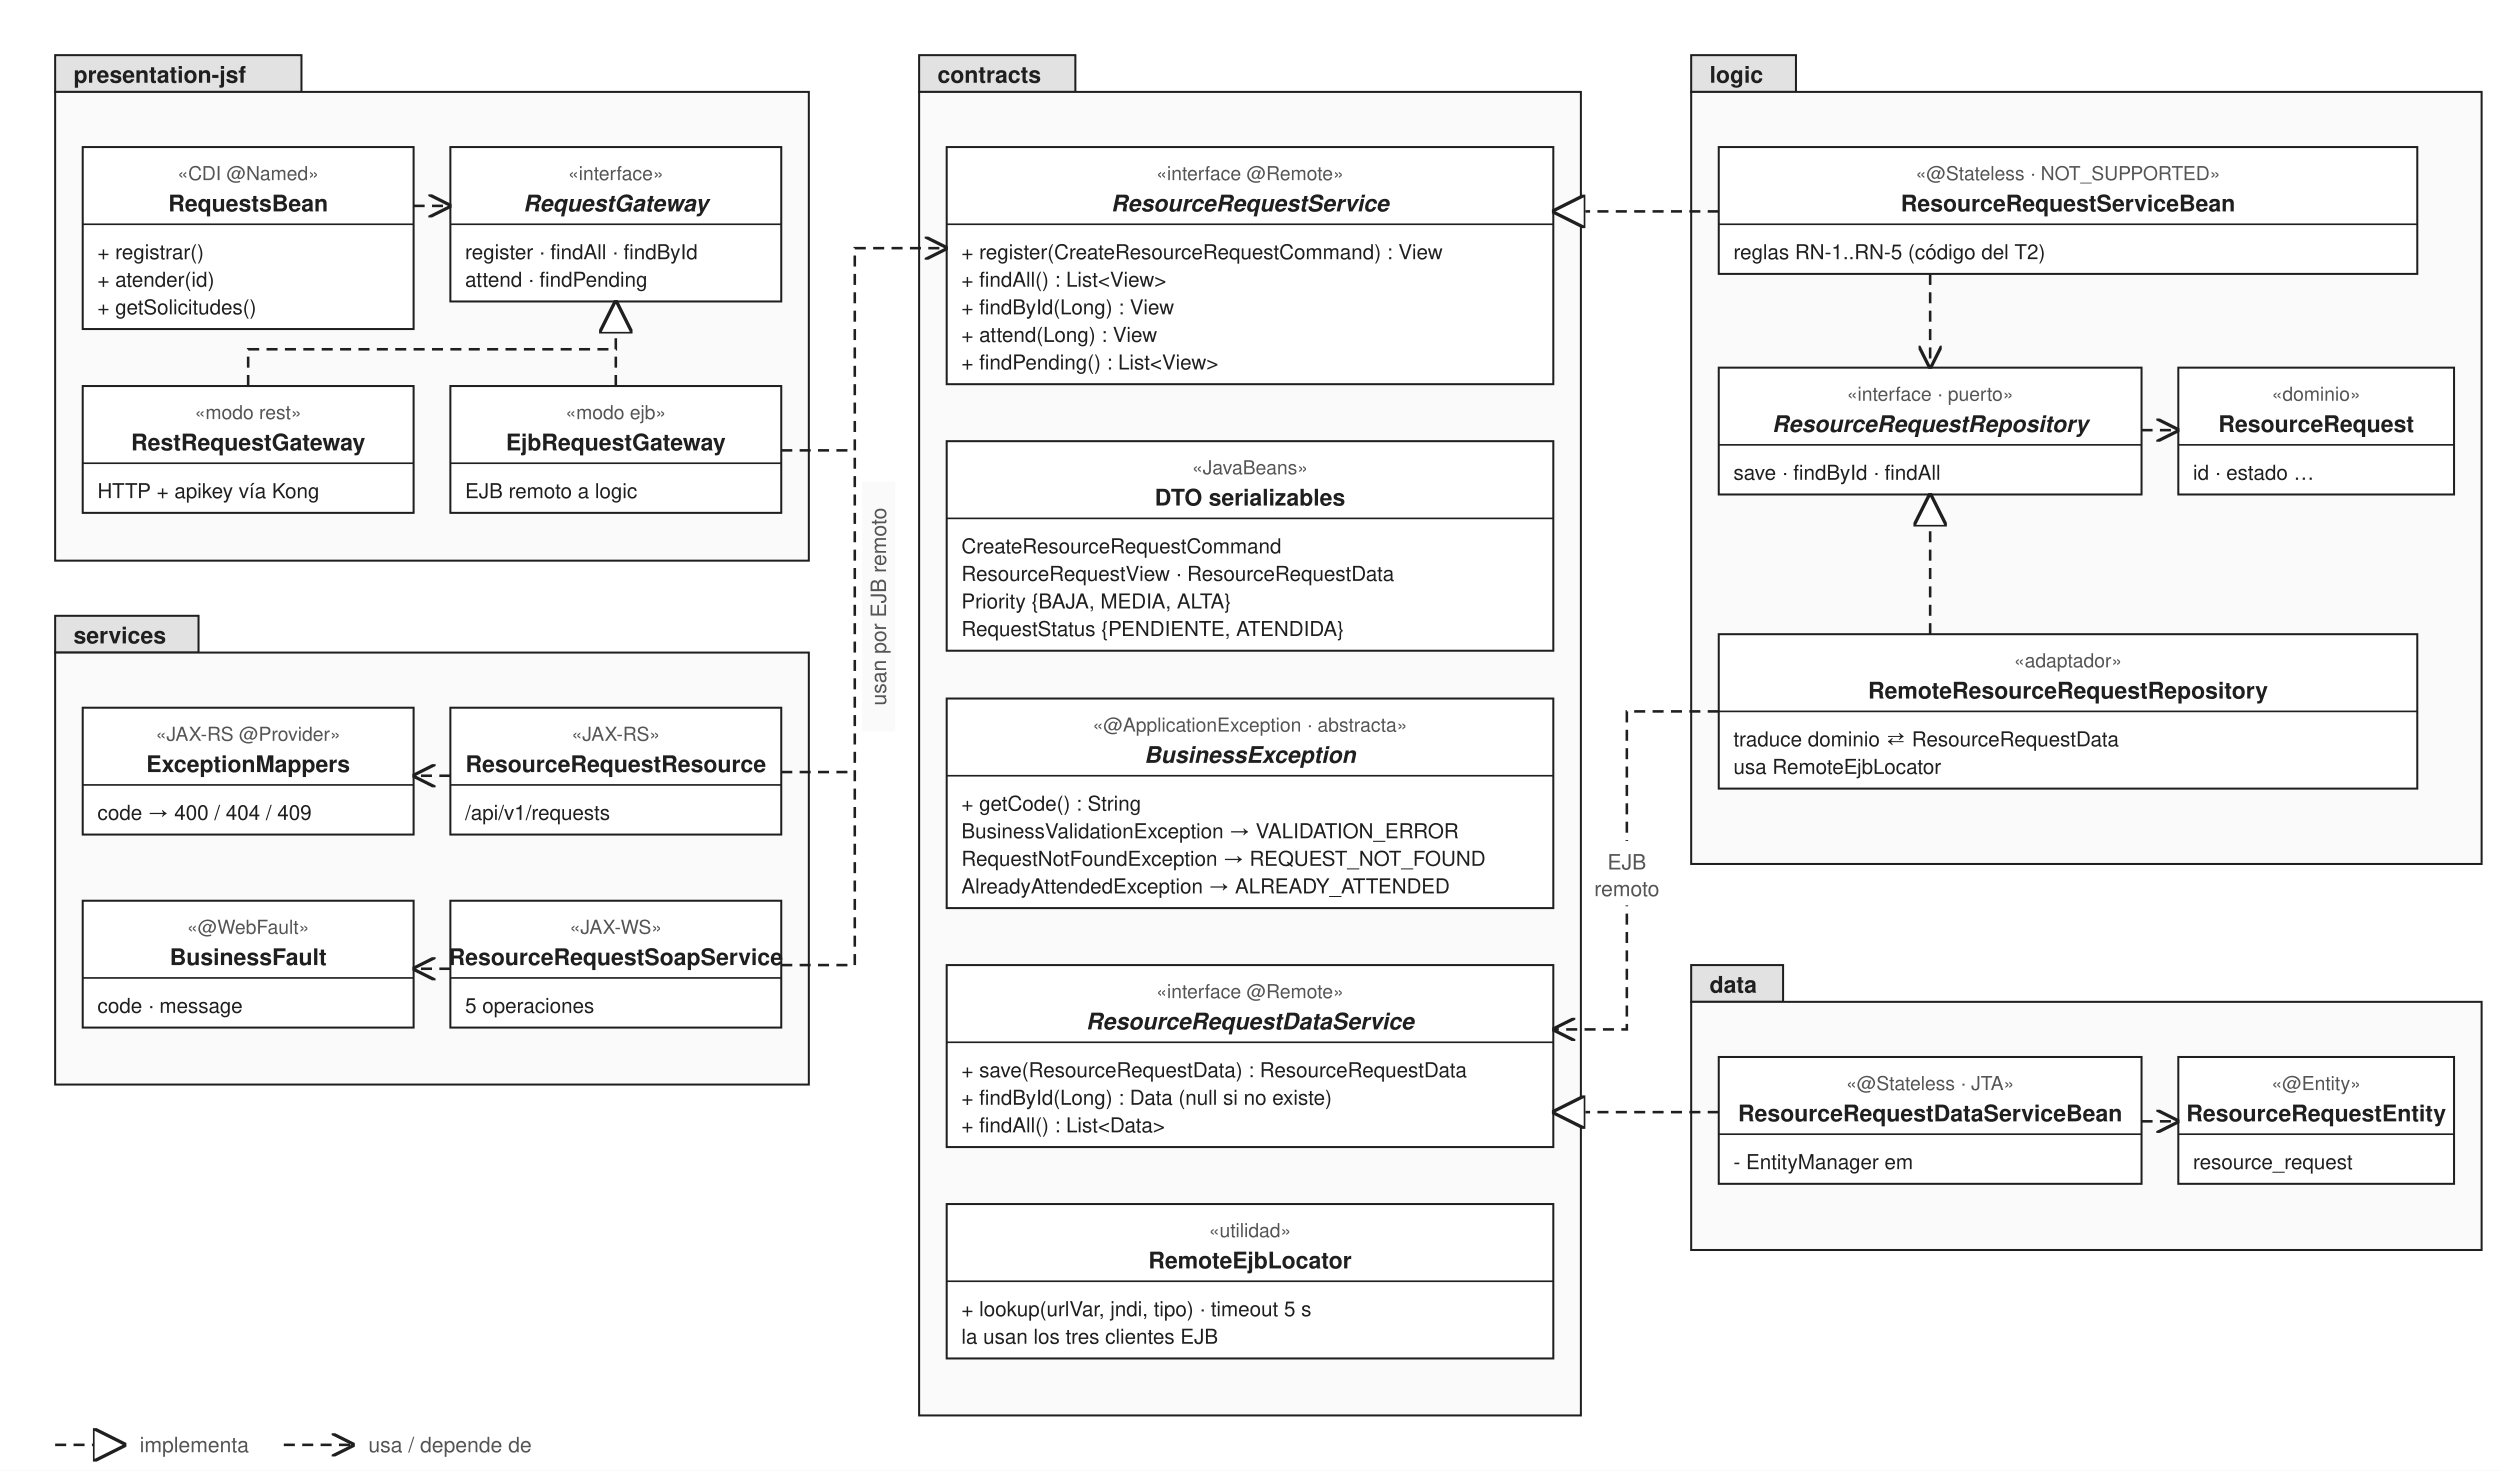
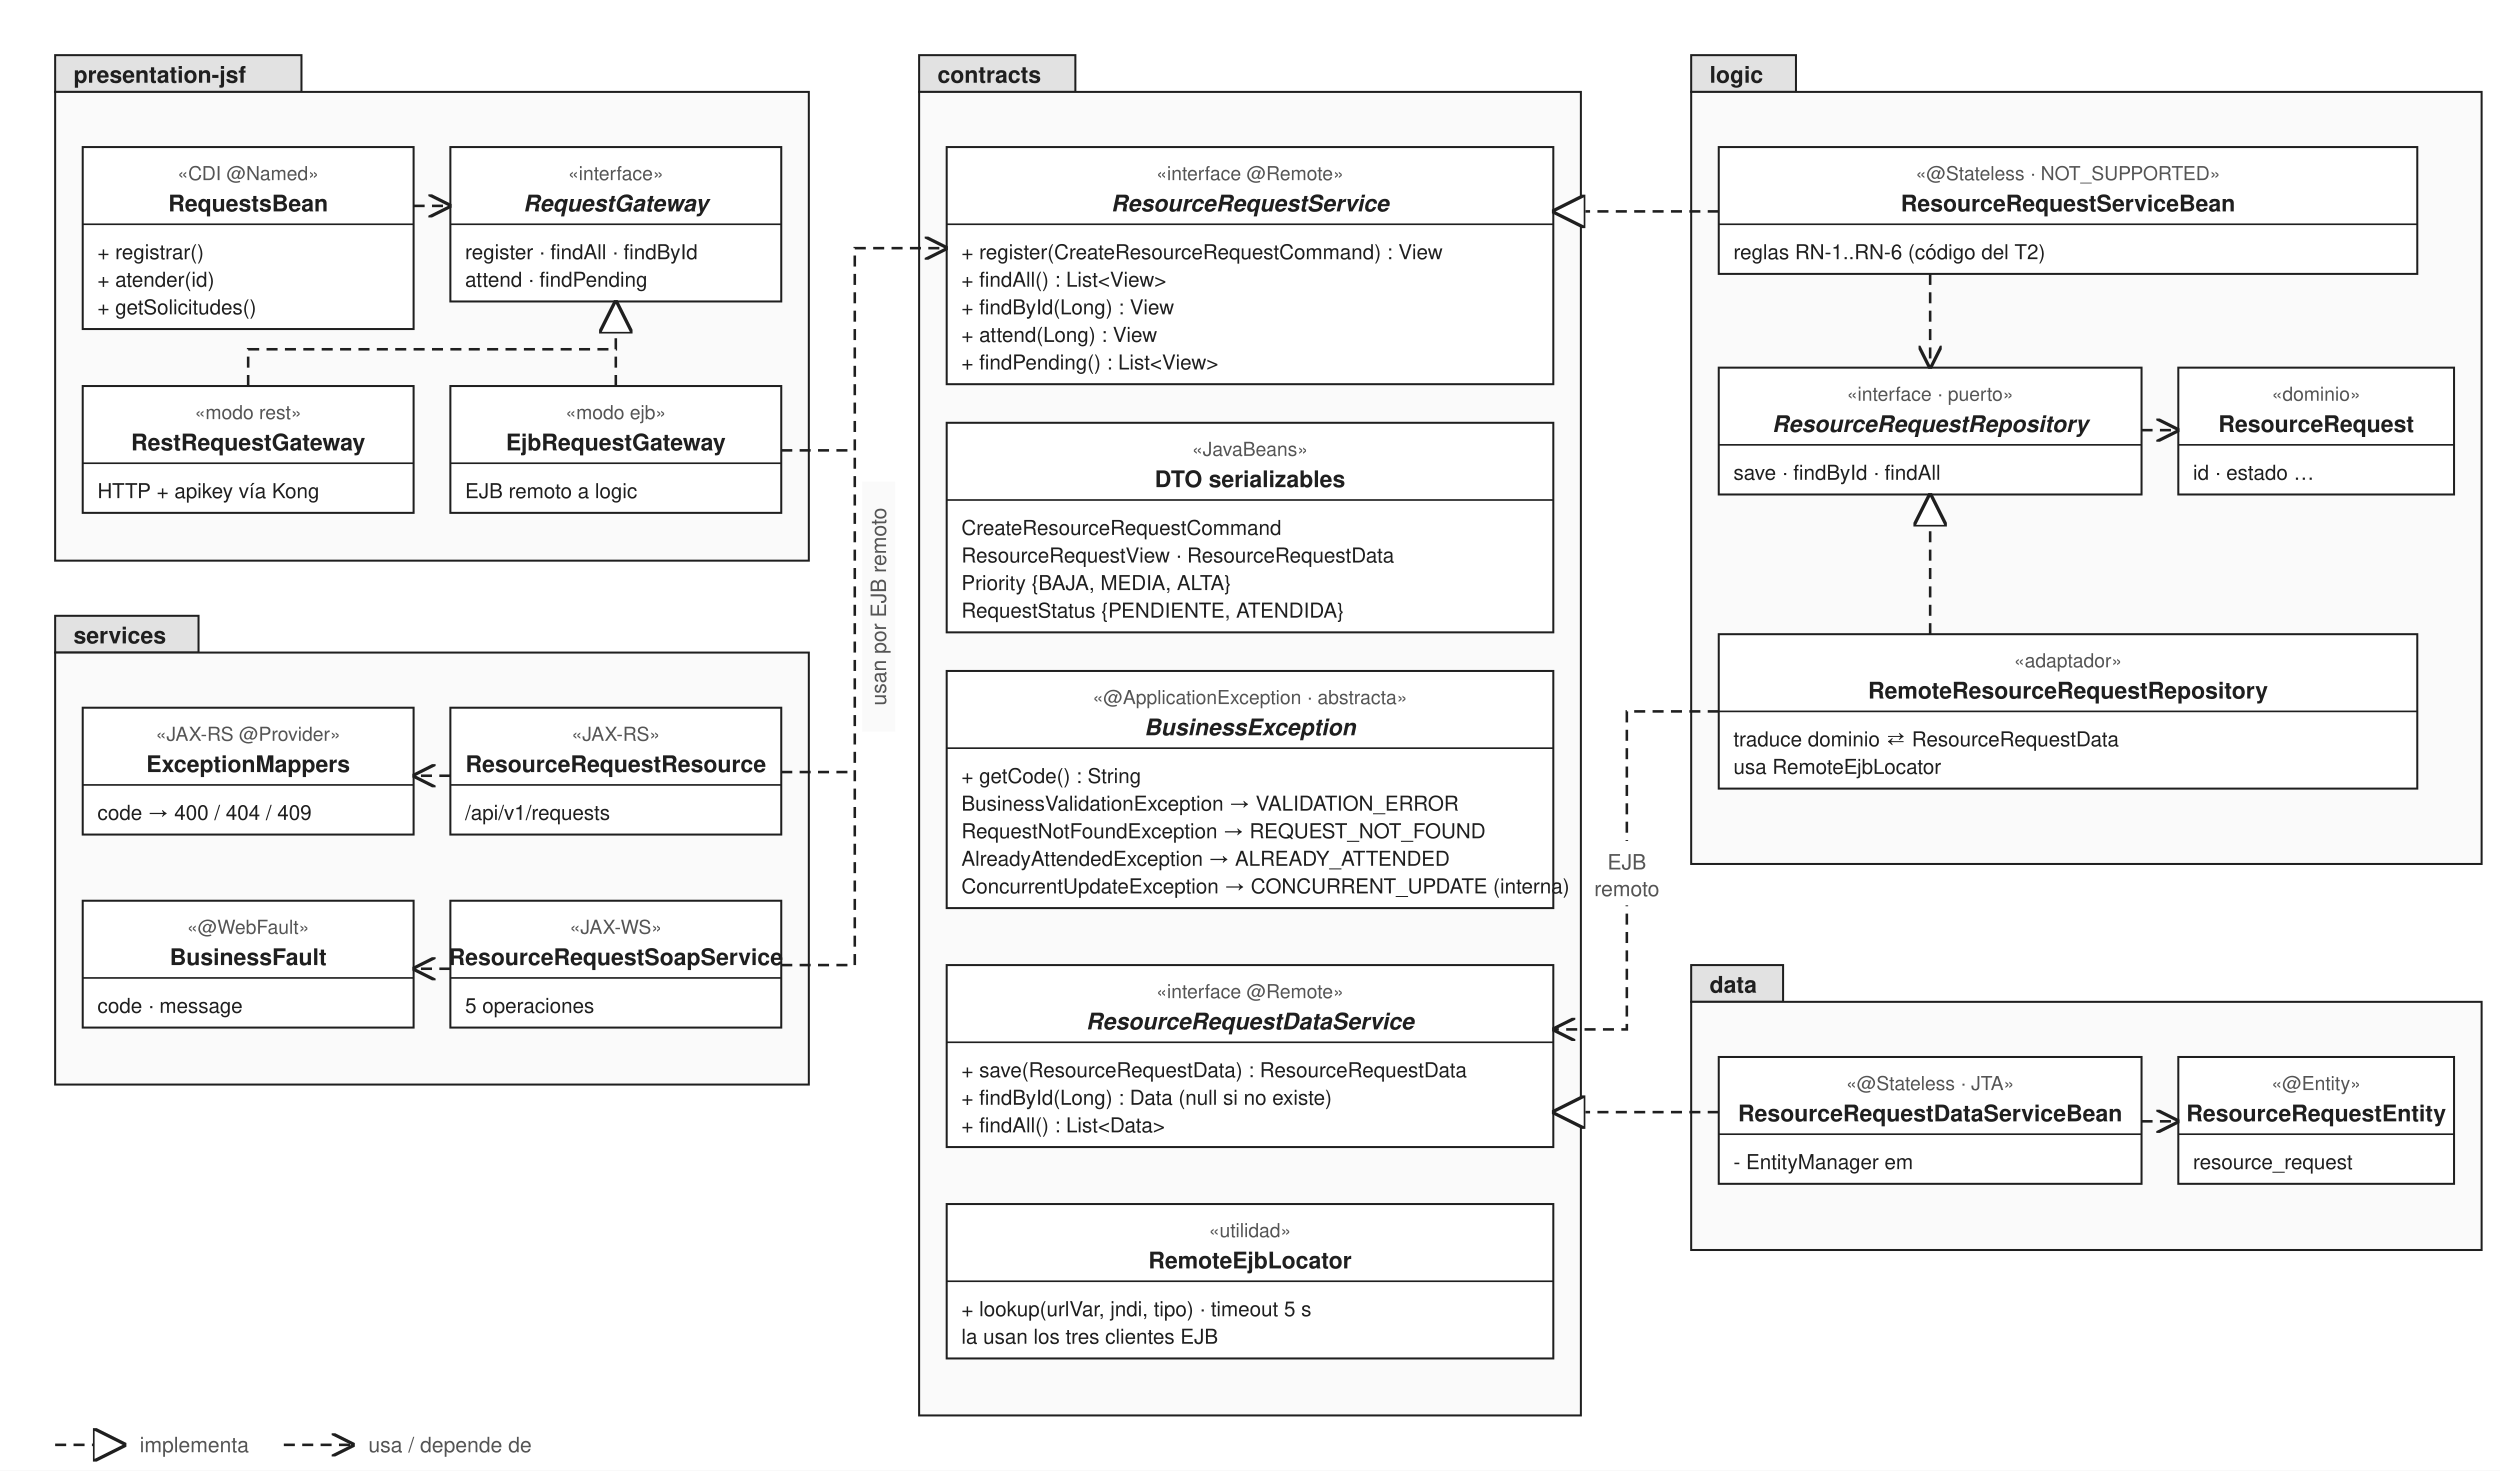
<svg xmlns="http://www.w3.org/2000/svg" width="1360" height="800" viewBox="0 0 1360 800" font-family="Segoe UI, Helvetica, Arial, sans-serif">
  <defs>
    <marker id="call" viewBox="0 0 10 10" refX="9.5" refY="5" markerWidth="9" markerHeight="9" orient="auto-start-reverse">
      <path d="M0,0 L10,5 L0,10 Z" fill="#1f1f1f" />
    </marker>
    <marker id="dep" viewBox="0 0 10 10" refX="9.5" refY="5" markerWidth="9" markerHeight="9" orient="auto-start-reverse">
      <path d="M0,0 L10,5 L0,10" fill="none" stroke="#1f1f1f" stroke-width="1.4" />
    </marker>
    <marker id="real" viewBox="0 0 12 12" refX="11.5" refY="6" markerWidth="13" markerHeight="13" orient="auto-start-reverse">
      <path d="M0,0 L12,6 L0,12 Z" fill="white" stroke="#1f1f1f" stroke-width="1.2" />
    </marker>
  </defs>
  <rect width="100%" height="100%" fill="white" />
  <rect x="30" y="30" width="134.0" height="20" fill="#e2e2e2" stroke="#1f1f1f" stroke-width="1.1" />
  <rect x="30" y="50" width="410" height="255" fill="#fafafa" stroke="#1f1f1f" stroke-width="1.1" />
  <text x="40" y="45" font-size="12.5" font-weight="bold" text-anchor="start" fill="#1f1f1f">presentation-jsf</text>
  <rect x="45" y="80" width="180" height="99" fill="white" stroke="#1f1f1f" stroke-width="1.1" />
  <text x="135.0" y="98" font-size="10.5" font-weight="normal" text-anchor="middle" fill="#555555">«CDI @Named»</text>
  <text x="135.0" y="115" font-size="12.5" font-weight="bold" text-anchor="middle" fill="#1f1f1f">RequestsBean</text>
  <line x1="45" y1="122" x2="225" y2="122" stroke="#1f1f1f" stroke-width="0.9" />
  <text x="53" y="141" font-size="11.2" font-weight="normal" text-anchor="start" fill="#1f1f1f">+ registrar()</text>
  <text x="53" y="156" font-size="11.2" font-weight="normal" text-anchor="start" fill="#1f1f1f">+ atender(id)</text>
  <text x="53" y="171" font-size="11.2" font-weight="normal" text-anchor="start" fill="#1f1f1f">+ getSolicitudes()</text>
  <rect x="245" y="80" width="180" height="84" fill="white" stroke="#1f1f1f" stroke-width="1.1" />
  <text x="335.0" y="98" font-size="10.5" font-weight="normal" text-anchor="middle" fill="#555555">«interface»</text>
  <text x="335.0" y="115" font-size="12.5" font-weight="bold" text-anchor="middle" fill="#1f1f1f" font-style="italic">RequestGateway</text>
  <line x1="245" y1="122" x2="425" y2="122" stroke="#1f1f1f" stroke-width="0.9" />
  <text x="253" y="141" font-size="11.2" font-weight="normal" text-anchor="start" fill="#1f1f1f">register · findAll · findById</text>
  <text x="253" y="156" font-size="11.2" font-weight="normal" text-anchor="start" fill="#1f1f1f">attend · findPending</text>
  <rect x="45" y="210" width="180" height="69" fill="white" stroke="#1f1f1f" stroke-width="1.1" />
  <text x="135.0" y="228" font-size="10.5" font-weight="normal" text-anchor="middle" fill="#555555">«modo rest»</text>
  <text x="135.0" y="245" font-size="12.5" font-weight="bold" text-anchor="middle" fill="#1f1f1f">RestRequestGateway</text>
  <line x1="45" y1="252" x2="225" y2="252" stroke="#1f1f1f" stroke-width="0.9" />
  <text x="53" y="271" font-size="11.2" font-weight="normal" text-anchor="start" fill="#1f1f1f">HTTP + apikey vía Kong</text>
  <rect x="245" y="210" width="180" height="69" fill="white" stroke="#1f1f1f" stroke-width="1.1" />
  <text x="335.0" y="228" font-size="10.5" font-weight="normal" text-anchor="middle" fill="#555555">«modo ejb»</text>
  <text x="335.0" y="245" font-size="12.5" font-weight="bold" text-anchor="middle" fill="#1f1f1f">EjbRequestGateway</text>
  <line x1="245" y1="252" x2="425" y2="252" stroke="#1f1f1f" stroke-width="0.9" />
  <text x="253" y="271" font-size="11.2" font-weight="normal" text-anchor="start" fill="#1f1f1f">EJB remoto a logic</text>
  <polyline points="225,112 245,112" fill="none" stroke="#1f1f1f" stroke-width="1.4" stroke-dasharray="6 4" marker-end="url(#dep)" />
  <polyline points="135,210 135,190 335,190 335,164" fill="none" stroke="#1f1f1f" stroke-width="1.4" stroke-dasharray="6 4" marker-end="url(#real)" />
  <polyline points="335,210 335,190" fill="none" stroke="#1f1f1f" stroke-width="1.4" stroke-dasharray="6 4" />
  <rect x="30" y="335" width="78.0" height="20" fill="#e2e2e2" stroke="#1f1f1f" stroke-width="1.1" />
  <rect x="30" y="355" width="410" height="235" fill="#fafafa" stroke="#1f1f1f" stroke-width="1.1" />
  <text x="40" y="350" font-size="12.5" font-weight="bold" text-anchor="start" fill="#1f1f1f">services</text>
  <rect x="45" y="385" width="180" height="69" fill="white" stroke="#1f1f1f" stroke-width="1.1" />
  <text x="135.0" y="403" font-size="10.5" font-weight="normal" text-anchor="middle" fill="#555555">«JAX-RS @Provider»</text>
  <text x="135.0" y="420" font-size="12.5" font-weight="bold" text-anchor="middle" fill="#1f1f1f">ExceptionMappers</text>
  <line x1="45" y1="427" x2="225" y2="427" stroke="#1f1f1f" stroke-width="0.9" />
  <text x="53" y="446" font-size="11.2" font-weight="normal" text-anchor="start" fill="#1f1f1f">code → 400 / 404 / 409</text>
  <rect x="245" y="385" width="180" height="69" fill="white" stroke="#1f1f1f" stroke-width="1.1" />
  <text x="335.0" y="403" font-size="10.5" font-weight="normal" text-anchor="middle" fill="#555555">«JAX-RS»</text>
  <text x="335.0" y="420" font-size="12.5" font-weight="bold" text-anchor="middle" fill="#1f1f1f">ResourceRequestResource</text>
  <line x1="245" y1="427" x2="425" y2="427" stroke="#1f1f1f" stroke-width="0.9" />
  <text x="253" y="446" font-size="11.2" font-weight="normal" text-anchor="start" fill="#1f1f1f">/api/v1/requests</text>
  <rect x="45" y="490" width="180" height="69" fill="white" stroke="#1f1f1f" stroke-width="1.1" />
  <text x="135.0" y="508" font-size="10.5" font-weight="normal" text-anchor="middle" fill="#555555">«@WebFault»</text>
  <text x="135.0" y="525" font-size="12.5" font-weight="bold" text-anchor="middle" fill="#1f1f1f">BusinessFault</text>
  <line x1="45" y1="532" x2="225" y2="532" stroke="#1f1f1f" stroke-width="0.9" />
  <text x="53" y="551" font-size="11.2" font-weight="normal" text-anchor="start" fill="#1f1f1f">code · message</text>
  <rect x="245" y="490" width="180" height="69" fill="white" stroke="#1f1f1f" stroke-width="1.1" />
  <text x="335.0" y="508" font-size="10.5" font-weight="normal" text-anchor="middle" fill="#555555">«JAX-WS»</text>
  <text x="335.0" y="525" font-size="12.5" font-weight="bold" text-anchor="middle" fill="#1f1f1f">ResourceRequestSoapService</text>
  <line x1="245" y1="532" x2="425" y2="532" stroke="#1f1f1f" stroke-width="0.9" />
  <text x="253" y="551" font-size="11.2" font-weight="normal" text-anchor="start" fill="#1f1f1f">5 operaciones</text>
  <polyline points="245,422 225,422" fill="none" stroke="#1f1f1f" stroke-width="1.4" stroke-dasharray="6 4" marker-end="url(#dep)" />
  <polyline points="245,527 225,527" fill="none" stroke="#1f1f1f" stroke-width="1.4" stroke-dasharray="6 4" marker-end="url(#dep)" />
  <rect x="500" y="30" width="85.0" height="20" fill="#e2e2e2" stroke="#1f1f1f" stroke-width="1.1" />
  <rect x="500" y="50" width="360" height="720" fill="#fafafa" stroke="#1f1f1f" stroke-width="1.1" />
  <text x="510" y="45" font-size="12.5" font-weight="bold" text-anchor="start" fill="#1f1f1f">contracts</text>
  <rect x="515" y="80" width="330" height="129" fill="white" stroke="#1f1f1f" stroke-width="1.1" />
  <text x="680.0" y="98" font-size="10.5" font-weight="normal" text-anchor="middle" fill="#555555">«interface @Remote»</text>
  <text x="680.0" y="115" font-size="12.5" font-weight="bold" text-anchor="middle" fill="#1f1f1f" font-style="italic">ResourceRequestService</text>
  <line x1="515" y1="122" x2="845" y2="122" stroke="#1f1f1f" stroke-width="0.9" />
  <text x="523" y="141" font-size="11.2" font-weight="normal" text-anchor="start" fill="#1f1f1f">+ register(CreateResourceRequestCommand) : View</text>
  <text x="523" y="156" font-size="11.2" font-weight="normal" text-anchor="start" fill="#1f1f1f">+ findAll() : List&lt;View&gt;</text>
  <text x="523" y="171" font-size="11.2" font-weight="normal" text-anchor="start" fill="#1f1f1f">+ findById(Long) : View</text>
  <text x="523" y="186" font-size="11.2" font-weight="normal" text-anchor="start" fill="#1f1f1f">+ attend(Long) : View</text>
  <text x="523" y="201" font-size="11.2" font-weight="normal" text-anchor="start" fill="#1f1f1f">+ findPending() : List&lt;View&gt;</text>
-   <rect x="515" y="240" width="330" height="114" fill="white" stroke="#1f1f1f" stroke-width="1.1" />
-   <text x="680.0" y="258" font-size="10.5" font-weight="normal" text-anchor="middle" fill="#555555">«JavaBeans»</text>
-   <text x="680.0" y="275" font-size="12.5" font-weight="bold" text-anchor="middle" fill="#1f1f1f">DTO serializables</text>
-   <line x1="515" y1="282" x2="845" y2="282" stroke="#1f1f1f" stroke-width="0.9" />
-   <text x="523" y="301" font-size="11.2" font-weight="normal" text-anchor="start" fill="#1f1f1f">CreateResourceRequestCommand</text>
-   <text x="523" y="316" font-size="11.2" font-weight="normal" text-anchor="start" fill="#1f1f1f">ResourceRequestView · ResourceRequestData</text>
-   <text x="523" y="331" font-size="11.2" font-weight="normal" text-anchor="start" fill="#1f1f1f">Priority {BAJA, MEDIA, ALTA}</text>
-   <text x="523" y="346" font-size="11.2" font-weight="normal" text-anchor="start" fill="#1f1f1f">RequestStatus {PENDIENTE, ATENDIDA}</text>
-   <rect x="515" y="380" width="330" height="114" fill="white" stroke="#1f1f1f" stroke-width="1.1" />
-   <text x="680.0" y="398" font-size="10.5" font-weight="normal" text-anchor="middle" fill="#555555">«@ApplicationException · abstracta»</text>
-   <text x="680.0" y="415" font-size="12.5" font-weight="bold" text-anchor="middle" fill="#1f1f1f" font-style="italic">BusinessException</text>
-   <line x1="515" y1="422" x2="845" y2="422" stroke="#1f1f1f" stroke-width="0.9" />
-   <text x="523" y="441" font-size="11.2" font-weight="normal" text-anchor="start" fill="#1f1f1f">+ getCode() : String</text>
-   <text x="523" y="456" font-size="11.2" font-weight="normal" text-anchor="start" fill="#1f1f1f">BusinessValidationException → VALIDATION_ERROR</text>
-   <text x="523" y="471" font-size="11.2" font-weight="normal" text-anchor="start" fill="#1f1f1f">RequestNotFoundException → REQUEST_NOT_FOUND</text>
-   <text x="523" y="486" font-size="11.2" font-weight="normal" text-anchor="start" fill="#1f1f1f">AlreadyAttendedException → ALREADY_ATTENDED</text>
+   <rect x="515" y="230" width="330" height="114" fill="white" stroke="#1f1f1f" stroke-width="1.1" />
+   <text x="680.0" y="248" font-size="10.5" font-weight="normal" text-anchor="middle" fill="#555555">«JavaBeans»</text>
+   <text x="680.0" y="265" font-size="12.5" font-weight="bold" text-anchor="middle" fill="#1f1f1f">DTO serializables</text>
+   <line x1="515" y1="272" x2="845" y2="272" stroke="#1f1f1f" stroke-width="0.9" />
+   <text x="523" y="291" font-size="11.2" font-weight="normal" text-anchor="start" fill="#1f1f1f">CreateResourceRequestCommand</text>
+   <text x="523" y="306" font-size="11.2" font-weight="normal" text-anchor="start" fill="#1f1f1f">ResourceRequestView · ResourceRequestData</text>
+   <text x="523" y="321" font-size="11.2" font-weight="normal" text-anchor="start" fill="#1f1f1f">Priority {BAJA, MEDIA, ALTA}</text>
+   <text x="523" y="336" font-size="11.2" font-weight="normal" text-anchor="start" fill="#1f1f1f">RequestStatus {PENDIENTE, ATENDIDA}</text>
+   <rect x="515" y="365" width="330" height="129" fill="white" stroke="#1f1f1f" stroke-width="1.1" />
+   <text x="680.0" y="383" font-size="10.5" font-weight="normal" text-anchor="middle" fill="#555555">«@ApplicationException · abstracta»</text>
+   <text x="680.0" y="400" font-size="12.5" font-weight="bold" text-anchor="middle" fill="#1f1f1f" font-style="italic">BusinessException</text>
+   <line x1="515" y1="407" x2="845" y2="407" stroke="#1f1f1f" stroke-width="0.9" />
+   <text x="523" y="426" font-size="11.2" font-weight="normal" text-anchor="start" fill="#1f1f1f">+ getCode() : String</text>
+   <text x="523" y="441" font-size="11.2" font-weight="normal" text-anchor="start" fill="#1f1f1f">BusinessValidationException → VALIDATION_ERROR</text>
+   <text x="523" y="456" font-size="11.2" font-weight="normal" text-anchor="start" fill="#1f1f1f">RequestNotFoundException → REQUEST_NOT_FOUND</text>
+   <text x="523" y="471" font-size="11.2" font-weight="normal" text-anchor="start" fill="#1f1f1f">AlreadyAttendedException → ALREADY_ATTENDED</text>
+   <text x="523" y="486" font-size="11.2" font-weight="normal" text-anchor="start" fill="#1f1f1f">ConcurrentUpdateException → CONCURRENT_UPDATE (interna)</text>
  <rect x="515" y="525" width="330" height="99" fill="white" stroke="#1f1f1f" stroke-width="1.1" />
  <text x="680.0" y="543" font-size="10.5" font-weight="normal" text-anchor="middle" fill="#555555">«interface @Remote»</text>
  <text x="680.0" y="560" font-size="12.5" font-weight="bold" text-anchor="middle" fill="#1f1f1f" font-style="italic">ResourceRequestDataService</text>
  <line x1="515" y1="567" x2="845" y2="567" stroke="#1f1f1f" stroke-width="0.9" />
  <text x="523" y="586" font-size="11.2" font-weight="normal" text-anchor="start" fill="#1f1f1f">+ save(ResourceRequestData) : ResourceRequestData</text>
  <text x="523" y="601" font-size="11.2" font-weight="normal" text-anchor="start" fill="#1f1f1f">+ findById(Long) : Data (null si no existe)</text>
  <text x="523" y="616" font-size="11.2" font-weight="normal" text-anchor="start" fill="#1f1f1f">+ findAll() : List&lt;Data&gt;</text>
  <rect x="515" y="655" width="330" height="84" fill="white" stroke="#1f1f1f" stroke-width="1.1" />
  <text x="680.0" y="673" font-size="10.5" font-weight="normal" text-anchor="middle" fill="#555555">«utilidad»</text>
  <text x="680.0" y="690" font-size="12.5" font-weight="bold" text-anchor="middle" fill="#1f1f1f">RemoteEjbLocator</text>
  <line x1="515" y1="697" x2="845" y2="697" stroke="#1f1f1f" stroke-width="0.9" />
  <text x="523" y="716" font-size="11.2" font-weight="normal" text-anchor="start" fill="#1f1f1f">+ lookup(urlVar, jndi, tipo) · timeout 5 s</text>
  <text x="523" y="731" font-size="11.2" font-weight="normal" text-anchor="start" fill="#1f1f1f">la usan los tres clientes EJB</text>
  <polyline points="425,245 465,245" fill="none" stroke="#1f1f1f" stroke-width="1.4" stroke-dasharray="6 4" />
  <polyline points="425,420 465,420" fill="none" stroke="#1f1f1f" stroke-width="1.4" stroke-dasharray="6 4" />
  <polyline points="425,525 465,525" fill="none" stroke="#1f1f1f" stroke-width="1.4" stroke-dasharray="6 4" />
  <polyline points="465,525 465,135 515,135" fill="none" stroke="#1f1f1f" stroke-width="1.4" stroke-dasharray="6 4" marker-end="url(#dep)" />
  <rect x="469" y="262" width="18" height="136" fill="#fafafa" />
  <text x="482" y="330" font-size="11.5" fill="#555555" transform="rotate(-90 482 330)" text-anchor="middle">usan por EJB remoto</text>
  <rect x="920" y="30" width="57.0" height="20" fill="#e2e2e2" stroke="#1f1f1f" stroke-width="1.1" />
  <rect x="920" y="50" width="430" height="420" fill="#fafafa" stroke="#1f1f1f" stroke-width="1.1" />
  <text x="930" y="45" font-size="12.5" font-weight="bold" text-anchor="start" fill="#1f1f1f">logic</text>
  <rect x="935" y="80" width="380" height="69" fill="white" stroke="#1f1f1f" stroke-width="1.1" />
  <text x="1125.0" y="98" font-size="10.5" font-weight="normal" text-anchor="middle" fill="#555555">«@Stateless · NOT_SUPPORTED»</text>
  <text x="1125.0" y="115" font-size="12.5" font-weight="bold" text-anchor="middle" fill="#1f1f1f">ResourceRequestServiceBean</text>
  <line x1="935" y1="122" x2="1315" y2="122" stroke="#1f1f1f" stroke-width="0.9" />
-   <text x="943" y="141" font-size="11.2" font-weight="normal" text-anchor="start" fill="#1f1f1f">reglas RN-1..RN-5 (código del T2)</text>
+   <text x="943" y="141" font-size="11.2" font-weight="normal" text-anchor="start" fill="#1f1f1f">reglas RN-1..RN-6 (código del T2)</text>
  <rect x="935" y="200" width="230" height="69" fill="white" stroke="#1f1f1f" stroke-width="1.1" />
  <text x="1050.0" y="218" font-size="10.5" font-weight="normal" text-anchor="middle" fill="#555555">«interface · puerto»</text>
  <text x="1050.0" y="235" font-size="12.5" font-weight="bold" text-anchor="middle" fill="#1f1f1f" font-style="italic">ResourceRequestRepository</text>
  <line x1="935" y1="242" x2="1165" y2="242" stroke="#1f1f1f" stroke-width="0.9" />
  <text x="943" y="261" font-size="11.2" font-weight="normal" text-anchor="start" fill="#1f1f1f">save · findById · findAll</text>
  <rect x="1185" y="200" width="150" height="69" fill="white" stroke="#1f1f1f" stroke-width="1.1" />
  <text x="1260.0" y="218" font-size="10.5" font-weight="normal" text-anchor="middle" fill="#555555">«dominio»</text>
  <text x="1260.0" y="235" font-size="12.5" font-weight="bold" text-anchor="middle" fill="#1f1f1f">ResourceRequest</text>
  <line x1="1185" y1="242" x2="1335" y2="242" stroke="#1f1f1f" stroke-width="0.9" />
  <text x="1193" y="261" font-size="11.2" font-weight="normal" text-anchor="start" fill="#1f1f1f">id · estado …</text>
  <rect x="935" y="345" width="380" height="84" fill="white" stroke="#1f1f1f" stroke-width="1.1" />
  <text x="1125.0" y="363" font-size="10.5" font-weight="normal" text-anchor="middle" fill="#555555">«adaptador»</text>
  <text x="1125.0" y="380" font-size="12.5" font-weight="bold" text-anchor="middle" fill="#1f1f1f">RemoteResourceRequestRepository</text>
  <line x1="935" y1="387" x2="1315" y2="387" stroke="#1f1f1f" stroke-width="0.9" />
  <text x="943" y="406" font-size="11.2" font-weight="normal" text-anchor="start" fill="#1f1f1f">traduce dominio ⇄ ResourceRequestData</text>
  <text x="943" y="421" font-size="11.2" font-weight="normal" text-anchor="start" fill="#1f1f1f">usa RemoteEjbLocator</text>
  <polyline points="935,115 845,115" fill="none" stroke="#1f1f1f" stroke-width="1.4" stroke-dasharray="6 4" marker-end="url(#real)" />
  <polyline points="1050,149 1050,200" fill="none" stroke="#1f1f1f" stroke-width="1.4" stroke-dasharray="6 4" marker-end="url(#dep)" />
  <polyline points="1050,345 1050,269" fill="none" stroke="#1f1f1f" stroke-width="1.4" stroke-dasharray="6 4" marker-end="url(#real)" />
  <polyline points="1165,234 1185,234" fill="none" stroke="#1f1f1f" stroke-width="1.4" stroke-dasharray="6 4" marker-end="url(#dep)" />
  <polyline points="935,387 885,387 885,560 845,560" fill="none" stroke="#1f1f1f" stroke-width="1.4" stroke-dasharray="6 4" marker-end="url(#dep)" />
  <rect x="860.7" y="457.5" width="48.6" height="35.0" fill="white" rx="3" />
  <text x="885" y="473.0" font-size="11.5" font-weight="normal" text-anchor="middle" fill="#555555">EJB</text>
  <text x="885" y="487.5" font-size="11.5" font-weight="normal" text-anchor="middle" fill="#555555">remoto</text>
  <rect x="920" y="525" width="50.0" height="20" fill="#e2e2e2" stroke="#1f1f1f" stroke-width="1.1" />
  <rect x="920" y="545" width="430" height="135" fill="#fafafa" stroke="#1f1f1f" stroke-width="1.1" />
  <text x="930" y="540" font-size="12.5" font-weight="bold" text-anchor="start" fill="#1f1f1f">data</text>
  <rect x="935" y="575" width="230" height="69" fill="white" stroke="#1f1f1f" stroke-width="1.1" />
  <text x="1050.0" y="593" font-size="10.5" font-weight="normal" text-anchor="middle" fill="#555555">«@Stateless · JTA»</text>
  <text x="1050.0" y="610" font-size="12.5" font-weight="bold" text-anchor="middle" fill="#1f1f1f">ResourceRequestDataServiceBean</text>
  <line x1="935" y1="617" x2="1165" y2="617" stroke="#1f1f1f" stroke-width="0.9" />
  <text x="943" y="636" font-size="11.2" font-weight="normal" text-anchor="start" fill="#1f1f1f">- EntityManager em</text>
  <rect x="1185" y="575" width="150" height="69" fill="white" stroke="#1f1f1f" stroke-width="1.1" />
  <text x="1260.0" y="593" font-size="10.5" font-weight="normal" text-anchor="middle" fill="#555555">«@Entity»</text>
  <text x="1260.0" y="610" font-size="12.5" font-weight="bold" text-anchor="middle" fill="#1f1f1f">ResourceRequestEntity</text>
  <line x1="1185" y1="617" x2="1335" y2="617" stroke="#1f1f1f" stroke-width="0.9" />
  <text x="1193" y="636" font-size="11.2" font-weight="normal" text-anchor="start" fill="#1f1f1f">resource_request</text>
  <polyline points="935,605 845,605" fill="none" stroke="#1f1f1f" stroke-width="1.4" stroke-dasharray="6 4" marker-end="url(#real)" />
  <polyline points="1165,610 1185,610" fill="none" stroke="#1f1f1f" stroke-width="1.4" stroke-dasharray="6 4" marker-end="url(#dep)" />
  <polyline points="30,786 68,786" fill="none" stroke="#1f1f1f" stroke-width="1.4" stroke-dasharray="6 4" marker-end="url(#real)" />
  <text x="76" y="790" font-size="11.5" font-weight="normal" text-anchor="start" fill="#555555">implementa</text>
  <polyline points="154.4,786 192.4,786" fill="none" stroke="#1f1f1f" stroke-width="1.4" stroke-dasharray="6 4" marker-end="url(#dep)" />
  <text x="200.4" y="790" font-size="11.5" font-weight="normal" text-anchor="start" fill="#555555">usa / depende de</text>
</svg>
